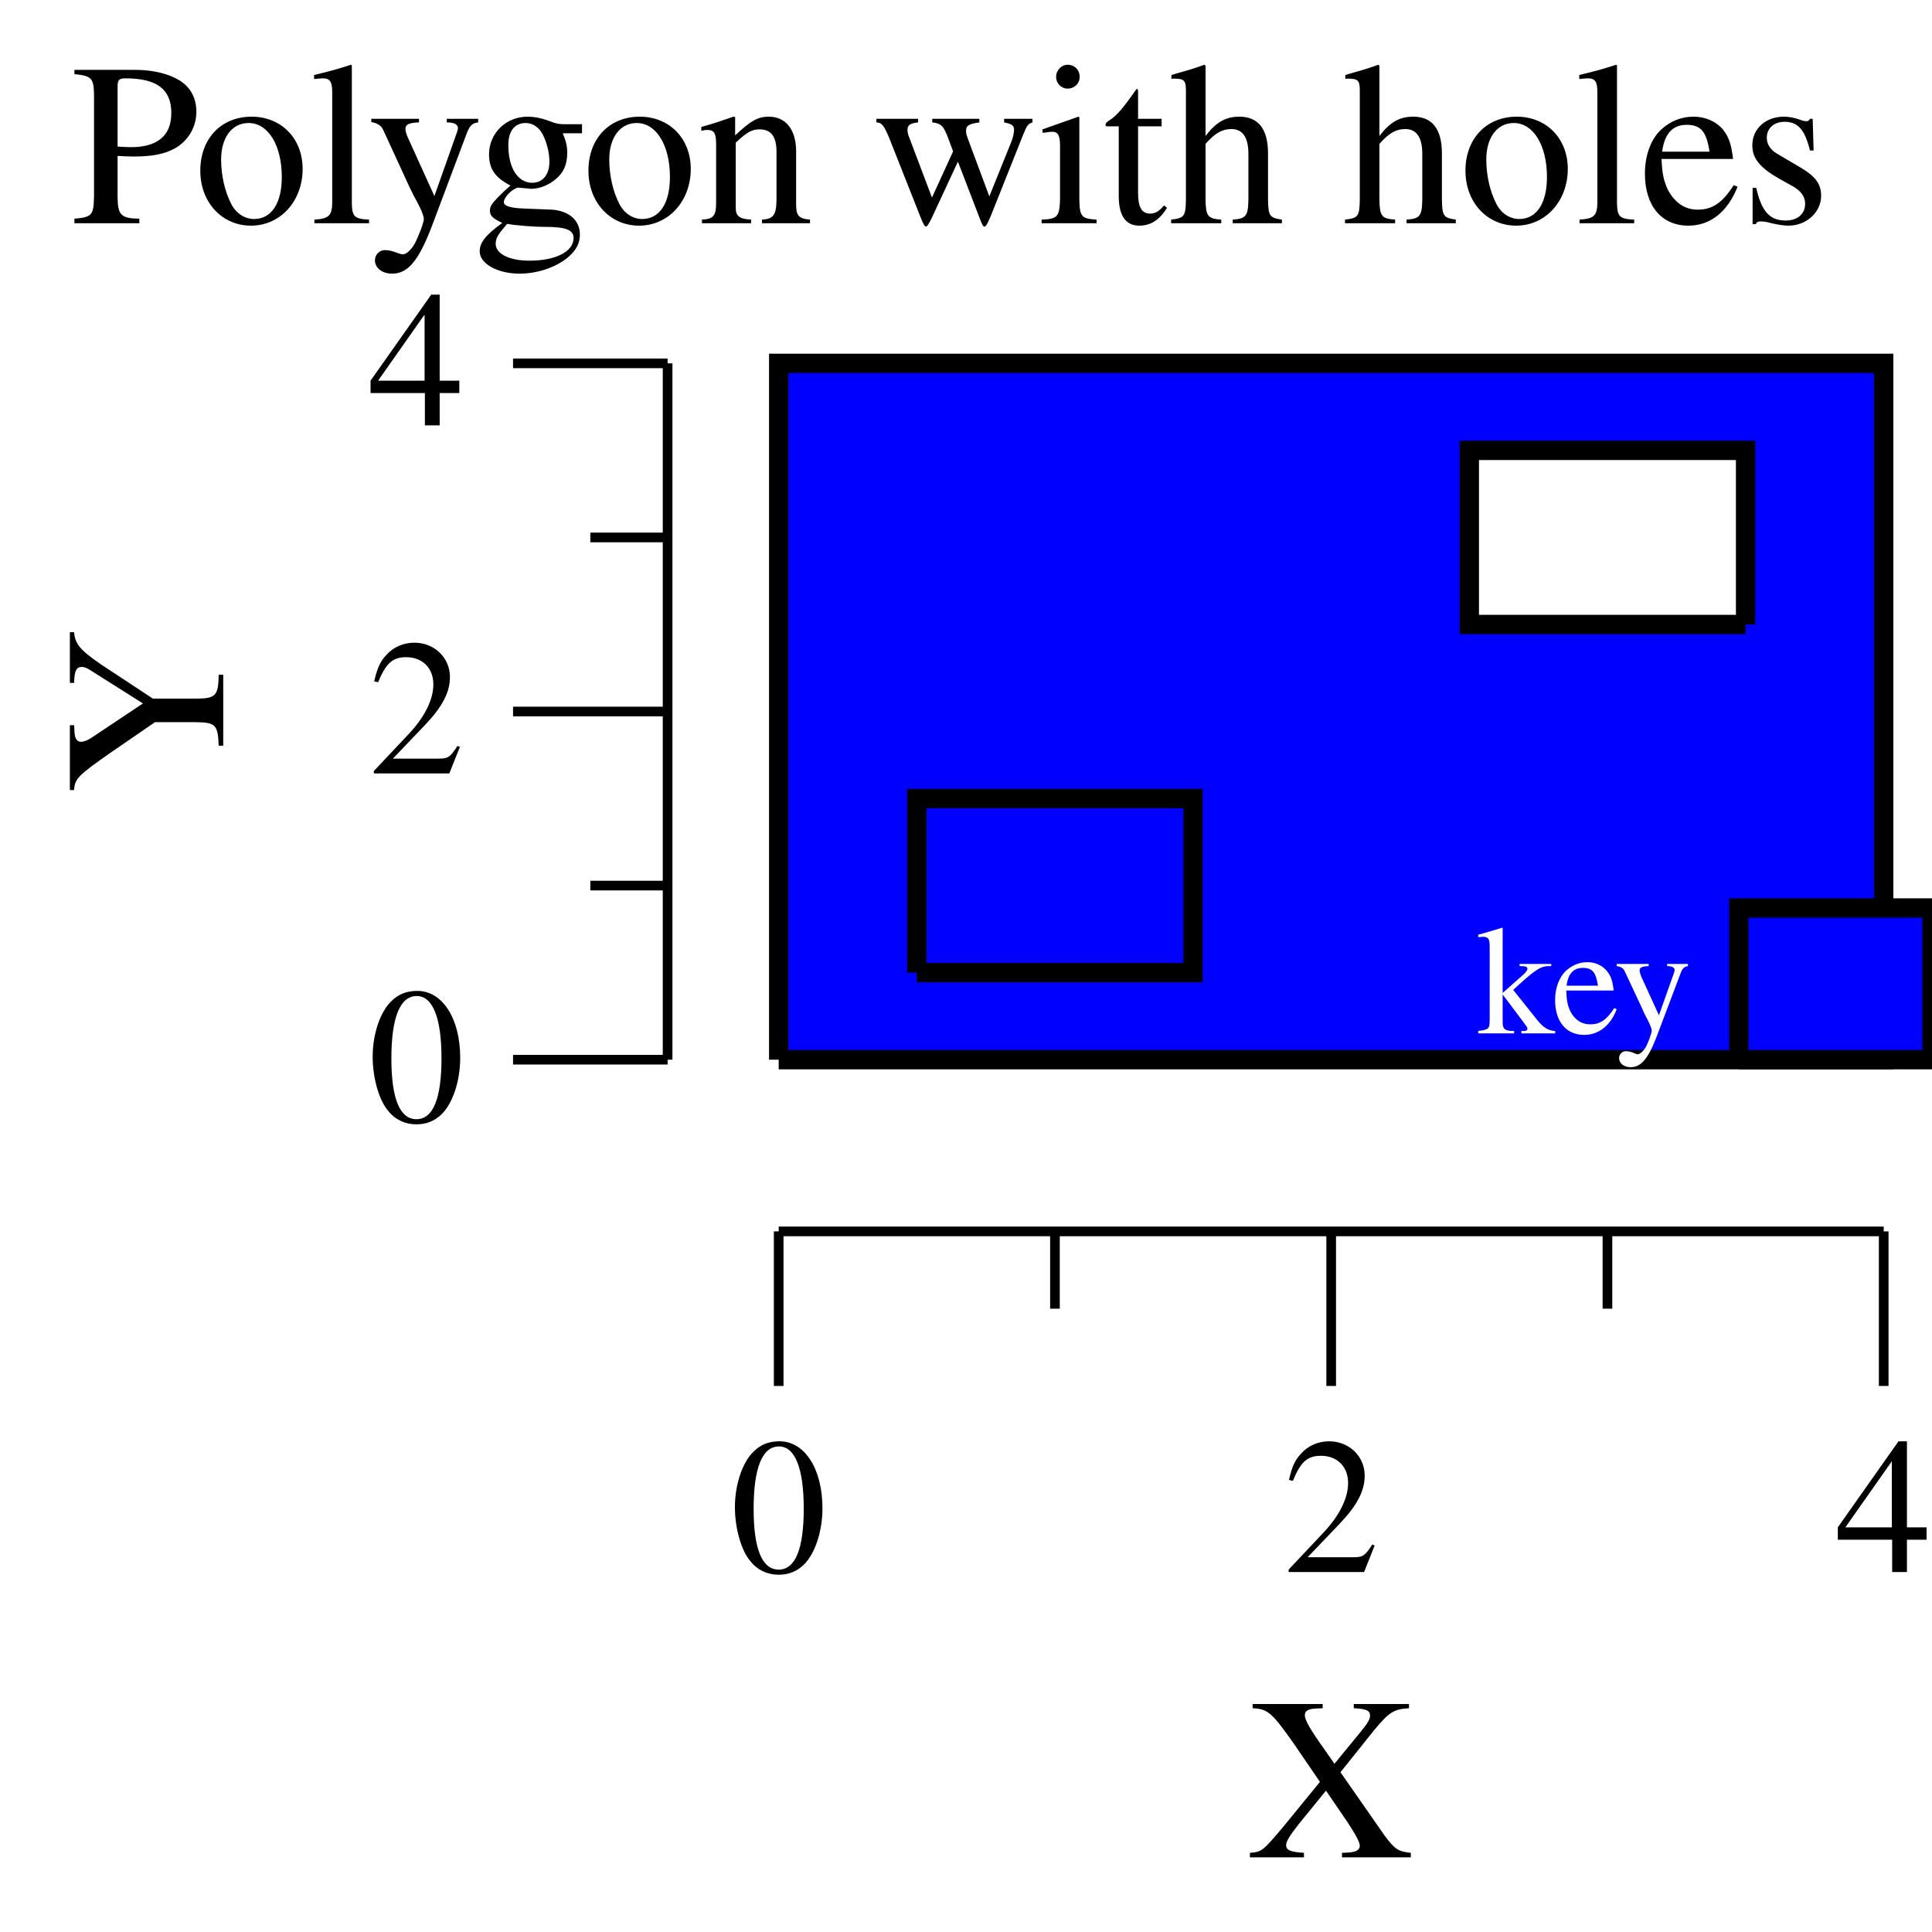
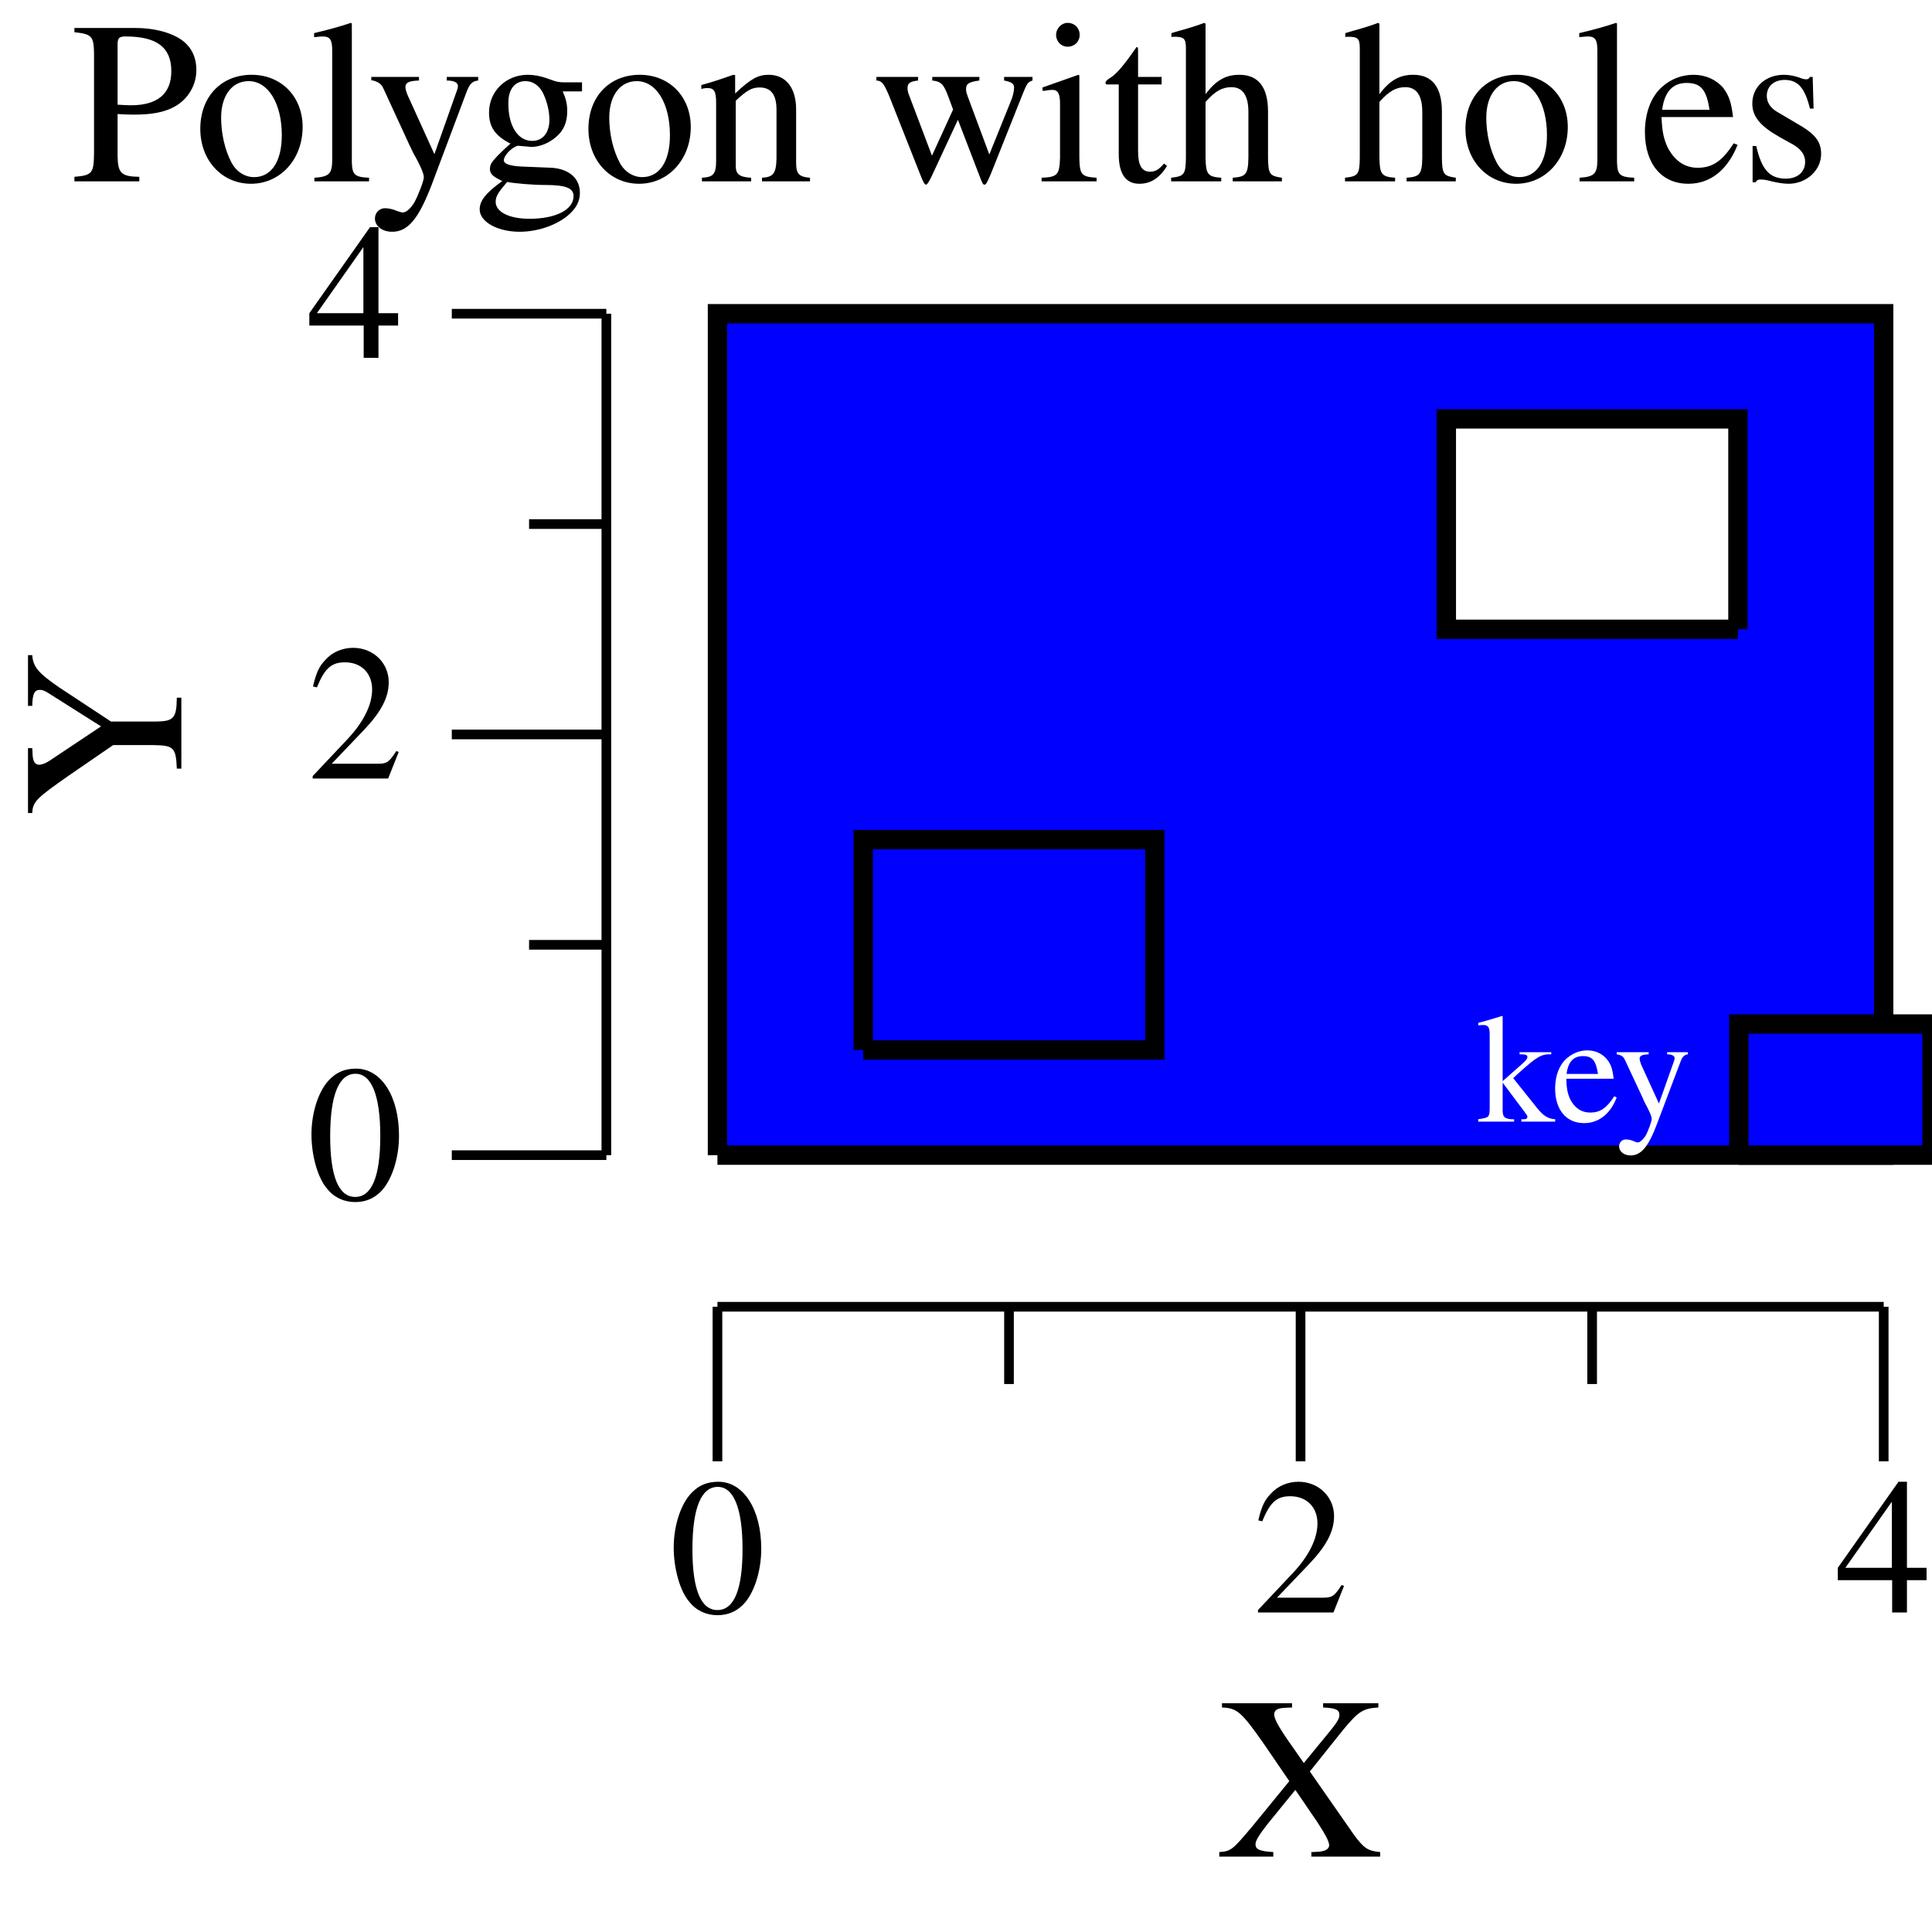
<svg xmlns="http://www.w3.org/2000/svg" width="100pt" height="100pt" viewBox="0 0 100 100">
  <g transform="scale(1, -1) translate(0, -100)">
    <path d="M0,0L100,0L100,100L0,100Z" style="fill:#FFFFFF" />
-     <text x="3.664" y="-88.445" transform="scale(1, -1)" style="font-family:Times;font-weight:normal;font-style:normal;font-size:12px">Polygon with holes</text>
-     <text x="64.569" y="-3.861" transform="scale(1, -1)" style="font-family:Times;font-weight:normal;font-style:normal;font-size:12px">X</text>
-     <text x="37.805" y="-18.634" transform="scale(1, -1)" style="font-family:Times;font-weight:normal;font-style:normal;font-size:10px">0</text>
-     <text x="66.402" y="-18.634" transform="scale(1, -1)" style="font-family:Times;font-weight:normal;font-style:normal;font-size:10px">2</text>
-     <text x="95" y="-18.634" transform="scale(1, -1)" style="font-family:Times;font-weight:normal;font-style:normal;font-size:10px">4</text>
-     <path d="M40.305,28.263L40.305,36.263" style="fill:none;stroke:#000000;stroke-width:0.5" />
-     <path d="M68.902,28.263L68.902,36.263" style="fill:none;stroke:#000000;stroke-width:0.5" />
-     <path d="M97.5,28.263L97.5,36.263" style="fill:none;stroke:#000000;stroke-width:0.5" />
-     <path d="M54.604,32.263L54.604,36.263" style="fill:none;stroke:#000000;stroke-width:0.5" />
-     <path d="M83.201,32.263L83.201,36.263" style="fill:none;stroke:#000000;stroke-width:0.5" />
-     <path d="M40.305,36.263L97.5,36.263" style="fill:none;stroke:#000000;stroke-width:0.5" />
+     <text x="3.664" y="-90.613" transform="scale(1, -1)" style="font-family:Times;font-weight:normal;font-style:normal;font-size:12px">Polygon with holes</text>
+     <text x="62.984" y="-3.902" transform="scale(1, -1)" style="font-family:Times;font-weight:normal;font-style:normal;font-size:12px">X</text>
+     <text x="34.635" y="-16.541" transform="scale(1, -1)" style="font-family:Times;font-weight:normal;font-style:normal;font-size:10px">0</text>
+     <text x="64.817" y="-16.541" transform="scale(1, -1)" style="font-family:Times;font-weight:normal;font-style:normal;font-size:10px">2</text>
+     <text x="95" y="-16.541" transform="scale(1, -1)" style="font-family:Times;font-weight:normal;font-style:normal;font-size:10px">4</text>
+     <path d="M37.135,24.363L37.135,32.363" style="fill:none;stroke:#000000;stroke-width:0.5" />
+     <path d="M67.317,24.363L67.317,32.363" style="fill:none;stroke:#000000;stroke-width:0.5" />
+     <path d="M97.5,24.363L97.5,32.363" style="fill:none;stroke:#000000;stroke-width:0.5" />
+     <path d="M52.226,28.363L52.226,32.363" style="fill:none;stroke:#000000;stroke-width:0.5" />
+     <path d="M82.409,28.363L82.409,32.363" style="fill:none;stroke:#000000;stroke-width:0.5" />
+     <path d="M37.135,32.363L97.5,32.363" style="fill:none;stroke:#000000;stroke-width:0.5" />
    <g transform="rotate(90)">
-       <text x="58.839" y="11.555" transform="scale(1, -1)" style="font-family:Times;font-weight:normal;font-style:normal;font-size:12px">Y</text>
+       <text x="57.652" y="9.387" transform="scale(1, -1)" style="font-family:Times;font-weight:normal;font-style:normal;font-size:12px">Y</text>
    </g>
-     <text x="19.055" y="-41.946" transform="scale(1, -1)" style="font-family:Times;font-weight:normal;font-style:normal;font-size:10px">0</text>
-     <text x="19.055" y="-59.967" transform="scale(1, -1)" style="font-family:Times;font-weight:normal;font-style:normal;font-size:10px">2</text>
-     <text x="19.055" y="-77.987" transform="scale(1, -1)" style="font-family:Times;font-weight:normal;font-style:normal;font-size:10px">4</text>
-     <path d="M26.555,45.151L34.555,45.151" style="fill:none;stroke:#000000;stroke-width:0.5" />
-     <path d="M26.555,63.172L34.555,63.172" style="fill:none;stroke:#000000;stroke-width:0.5" />
-     <path d="M26.555,81.193L34.555,81.193" style="fill:none;stroke:#000000;stroke-width:0.5" />
-     <path d="M30.555,54.162L34.555,54.162" style="fill:none;stroke:#000000;stroke-width:0.5" />
-     <path d="M30.555,72.182L34.555,72.182" style="fill:none;stroke:#000000;stroke-width:0.5" />
-     <path d="M34.555,45.151L34.555,81.193" style="fill:none;stroke:#000000;stroke-width:0.5" />
-     <path d="M40.305,45.151L97.5,45.151L97.5,81.193L40.305,81.193ZM47.454,49.657L61.753,49.657L61.753,58.667L47.454,58.667ZM90.351,67.677L76.052,67.677L76.052,76.688L90.351,76.688Z" style="fill:#0000FF" />
-     <path d="M40.305,45.151L97.5,45.151L97.5,81.193L40.305,81.193L40.305,45.151" style="fill:none;stroke:#000000" />
-     <path d="M47.454,49.657L61.753,49.657L61.753,58.667L47.454,58.667L47.454,49.657" style="fill:none;stroke:#000000" />
-     <path d="M90.351,67.677L76.052,67.677L76.052,76.688L90.351,76.688L90.351,67.677" style="fill:none;stroke:#000000" />
-     <path d="M90,45.151L90,53.003L100,53.003L100,45.151Z" style="fill:#0000FF" />
-     <path d="M90,45.151L90,53.003L100,53.003L100,45.151L90,45.151" style="fill:none;stroke:#000000" />
-     <text x="76.449" y="-46.513" transform="scale(1, -1)" style="font-family:Times;font-weight:normal;font-style:normal;font-size:8px;fill:#FFFFFF">key</text>
+     <text x="15.885" y="-37.924" transform="scale(1, -1)" style="font-family:Times;font-weight:normal;font-style:normal;font-size:10px">0</text>
+     <text x="15.885" y="-59.7" transform="scale(1, -1)" style="font-family:Times;font-weight:normal;font-style:normal;font-size:10px">2</text>
+     <text x="15.885" y="-81.477" transform="scale(1, -1)" style="font-family:Times;font-weight:normal;font-style:normal;font-size:10px">4</text>
+     <path d="M23.385,40.209L31.385,40.209" style="fill:none;stroke:#000000;stroke-width:0.5" />
+     <path d="M23.385,61.985L31.385,61.985" style="fill:none;stroke:#000000;stroke-width:0.5" />
+     <path d="M23.385,83.762L31.385,83.762" style="fill:none;stroke:#000000;stroke-width:0.5" />
+     <path d="M27.385,51.097L31.385,51.097" style="fill:none;stroke:#000000;stroke-width:0.5" />
+     <path d="M27.385,72.874L31.385,72.874" style="fill:none;stroke:#000000;stroke-width:0.5" />
+     <path d="M31.385,40.209L31.385,83.762" style="fill:none;stroke:#000000;stroke-width:0.5" />
+     <path d="M37.135,40.209L97.5,40.209L97.5,83.762L37.135,83.762ZM44.68,45.653L59.772,45.653L59.772,56.541L44.68,56.541ZM89.954,67.429L74.863,67.429L74.863,78.318L89.954,78.318Z" style="fill:#0000FF" />
+     <path d="M37.135,40.209L97.5,40.209L97.5,83.762L37.135,83.762L37.135,40.209" style="fill:none;stroke:#000000" />
+     <path d="M44.68,45.653L59.772,45.653L59.772,56.541L44.68,56.541L44.68,45.653" style="fill:none;stroke:#000000" />
+     <path d="M89.954,67.429L74.863,67.429L74.863,78.318L89.954,78.318L89.954,67.429" style="fill:none;stroke:#000000" />
+     <path d="M90,40.209L90,46.998L100,46.998L100,40.209Z" style="fill:#0000FF" />
+     <path d="M90,40.209L90,46.998L100,46.998L100,40.209L90,40.209" style="fill:none;stroke:#000000" />
+     <text x="76.449" y="-41.945" transform="scale(1, -1)" style="font-family:Times;font-weight:normal;font-style:normal;font-size:8px;fill:#FFFFFF">key</text>
  </g>
</svg>
